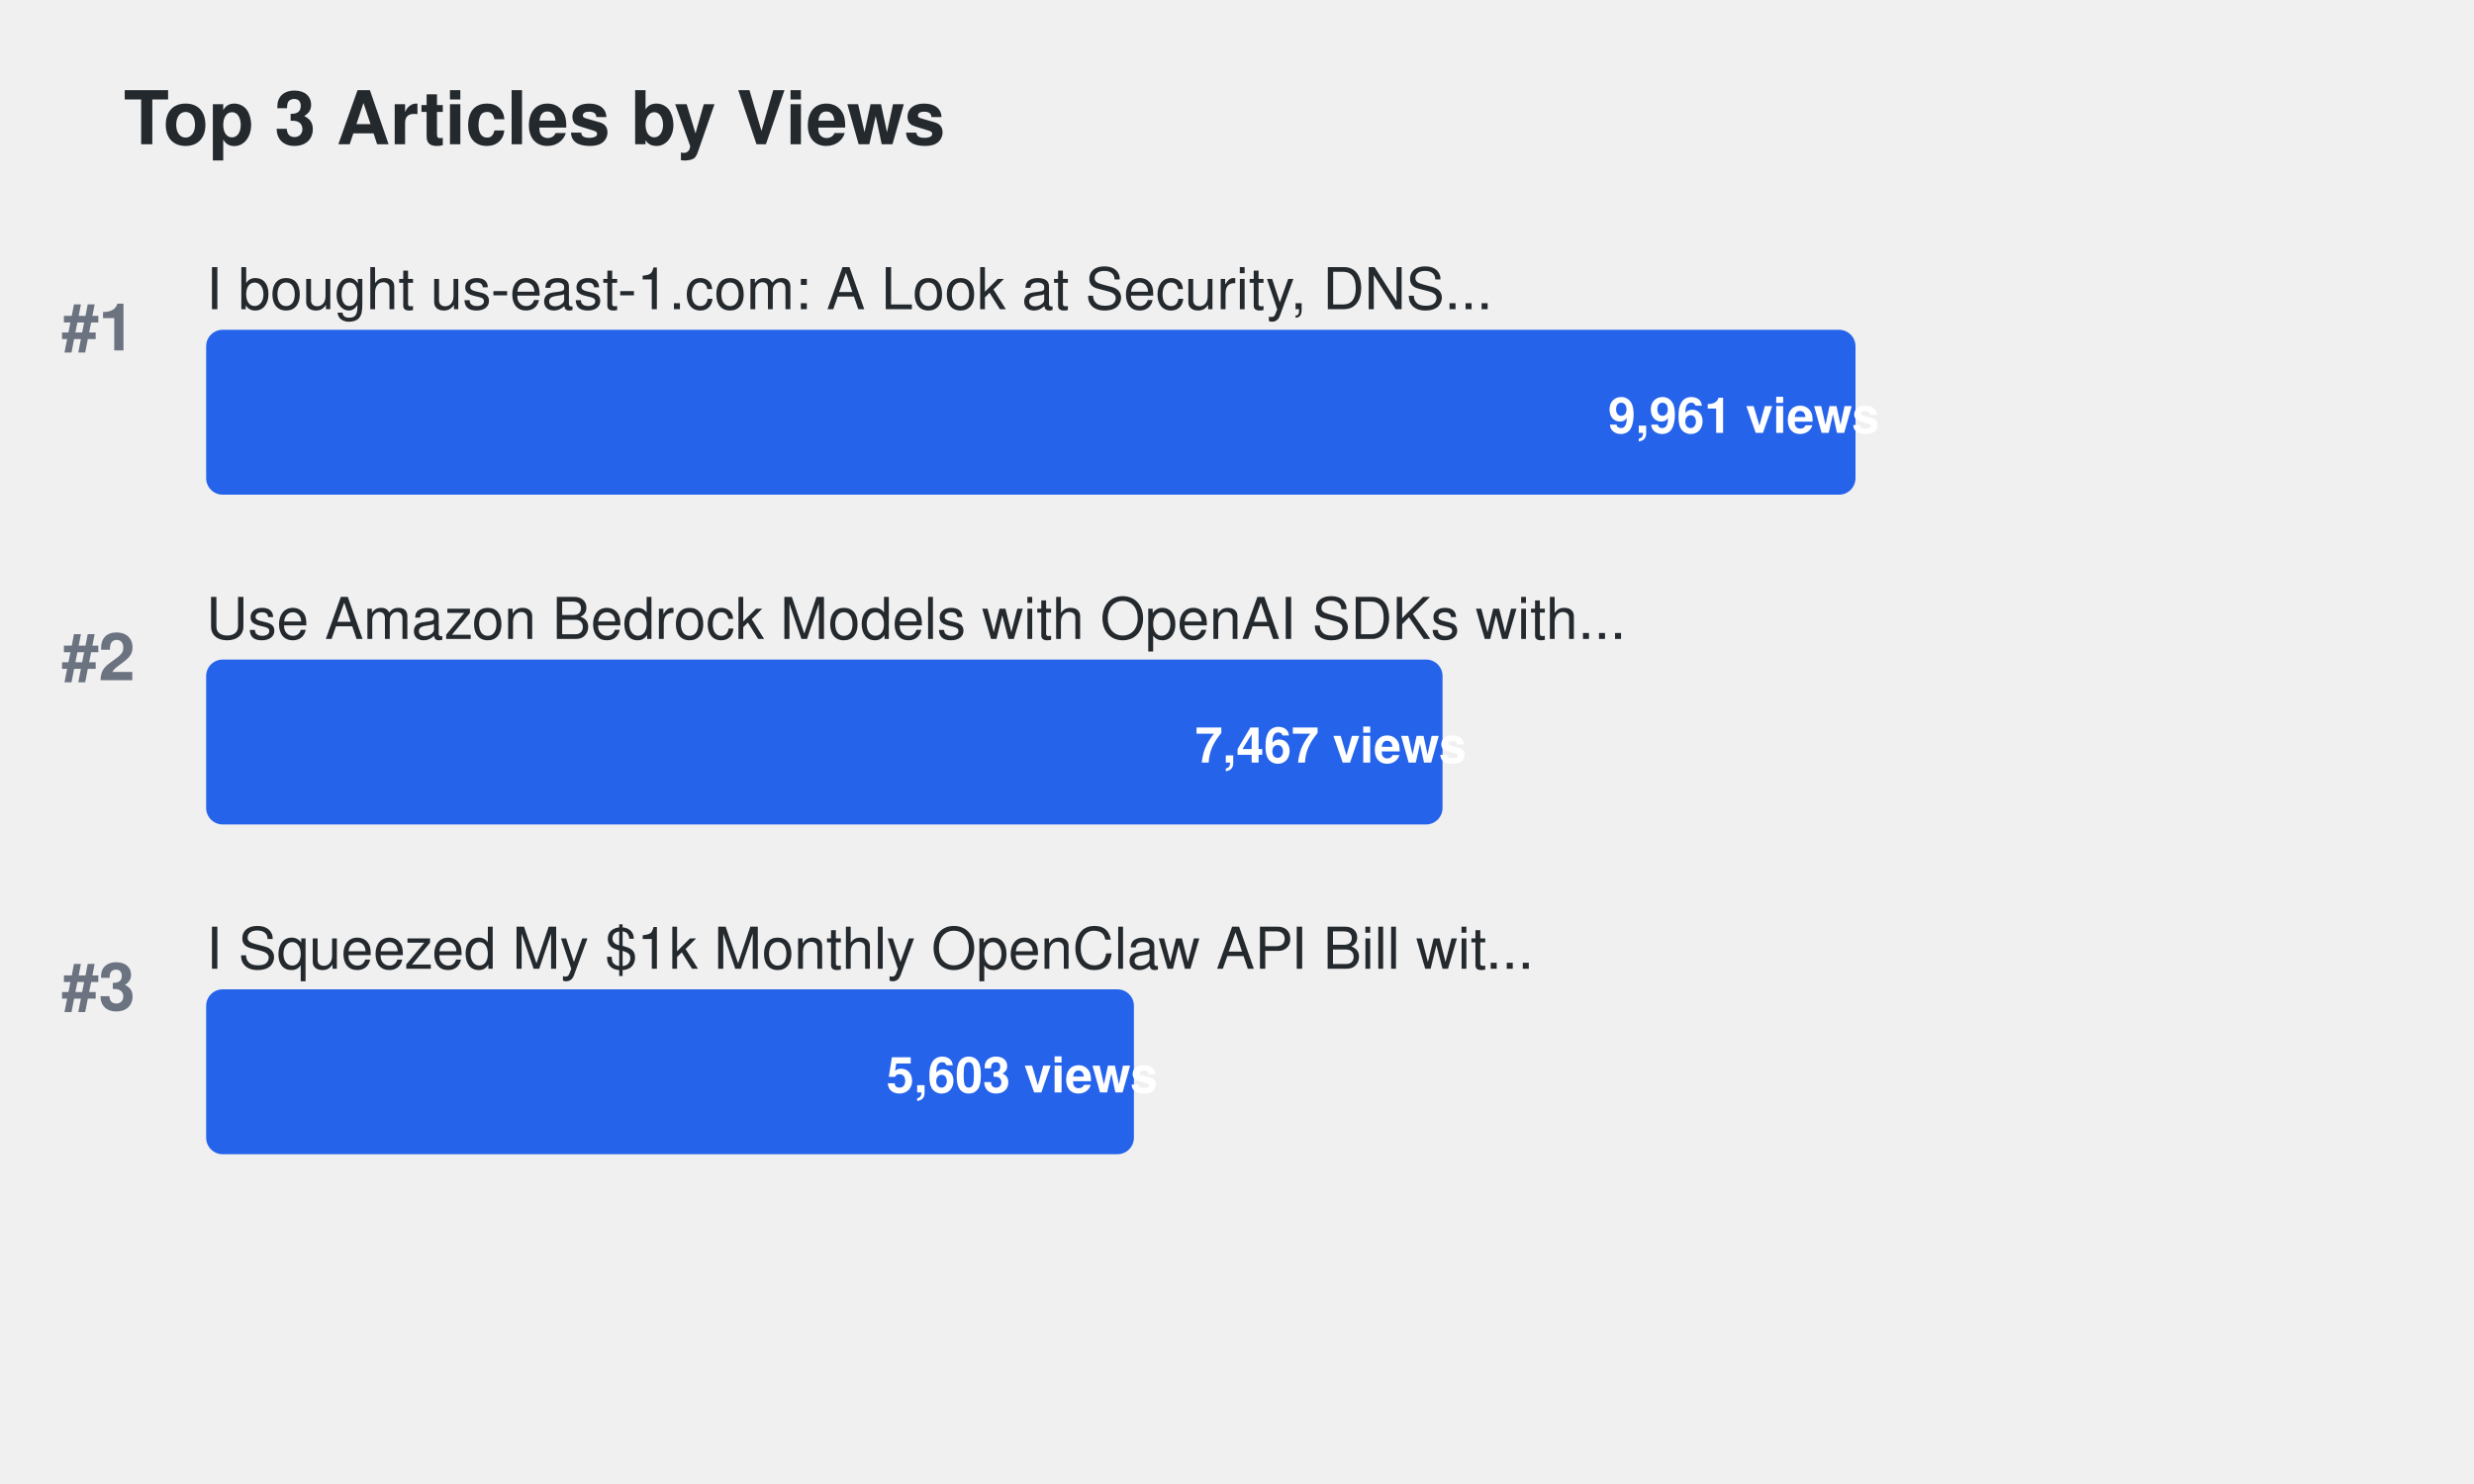
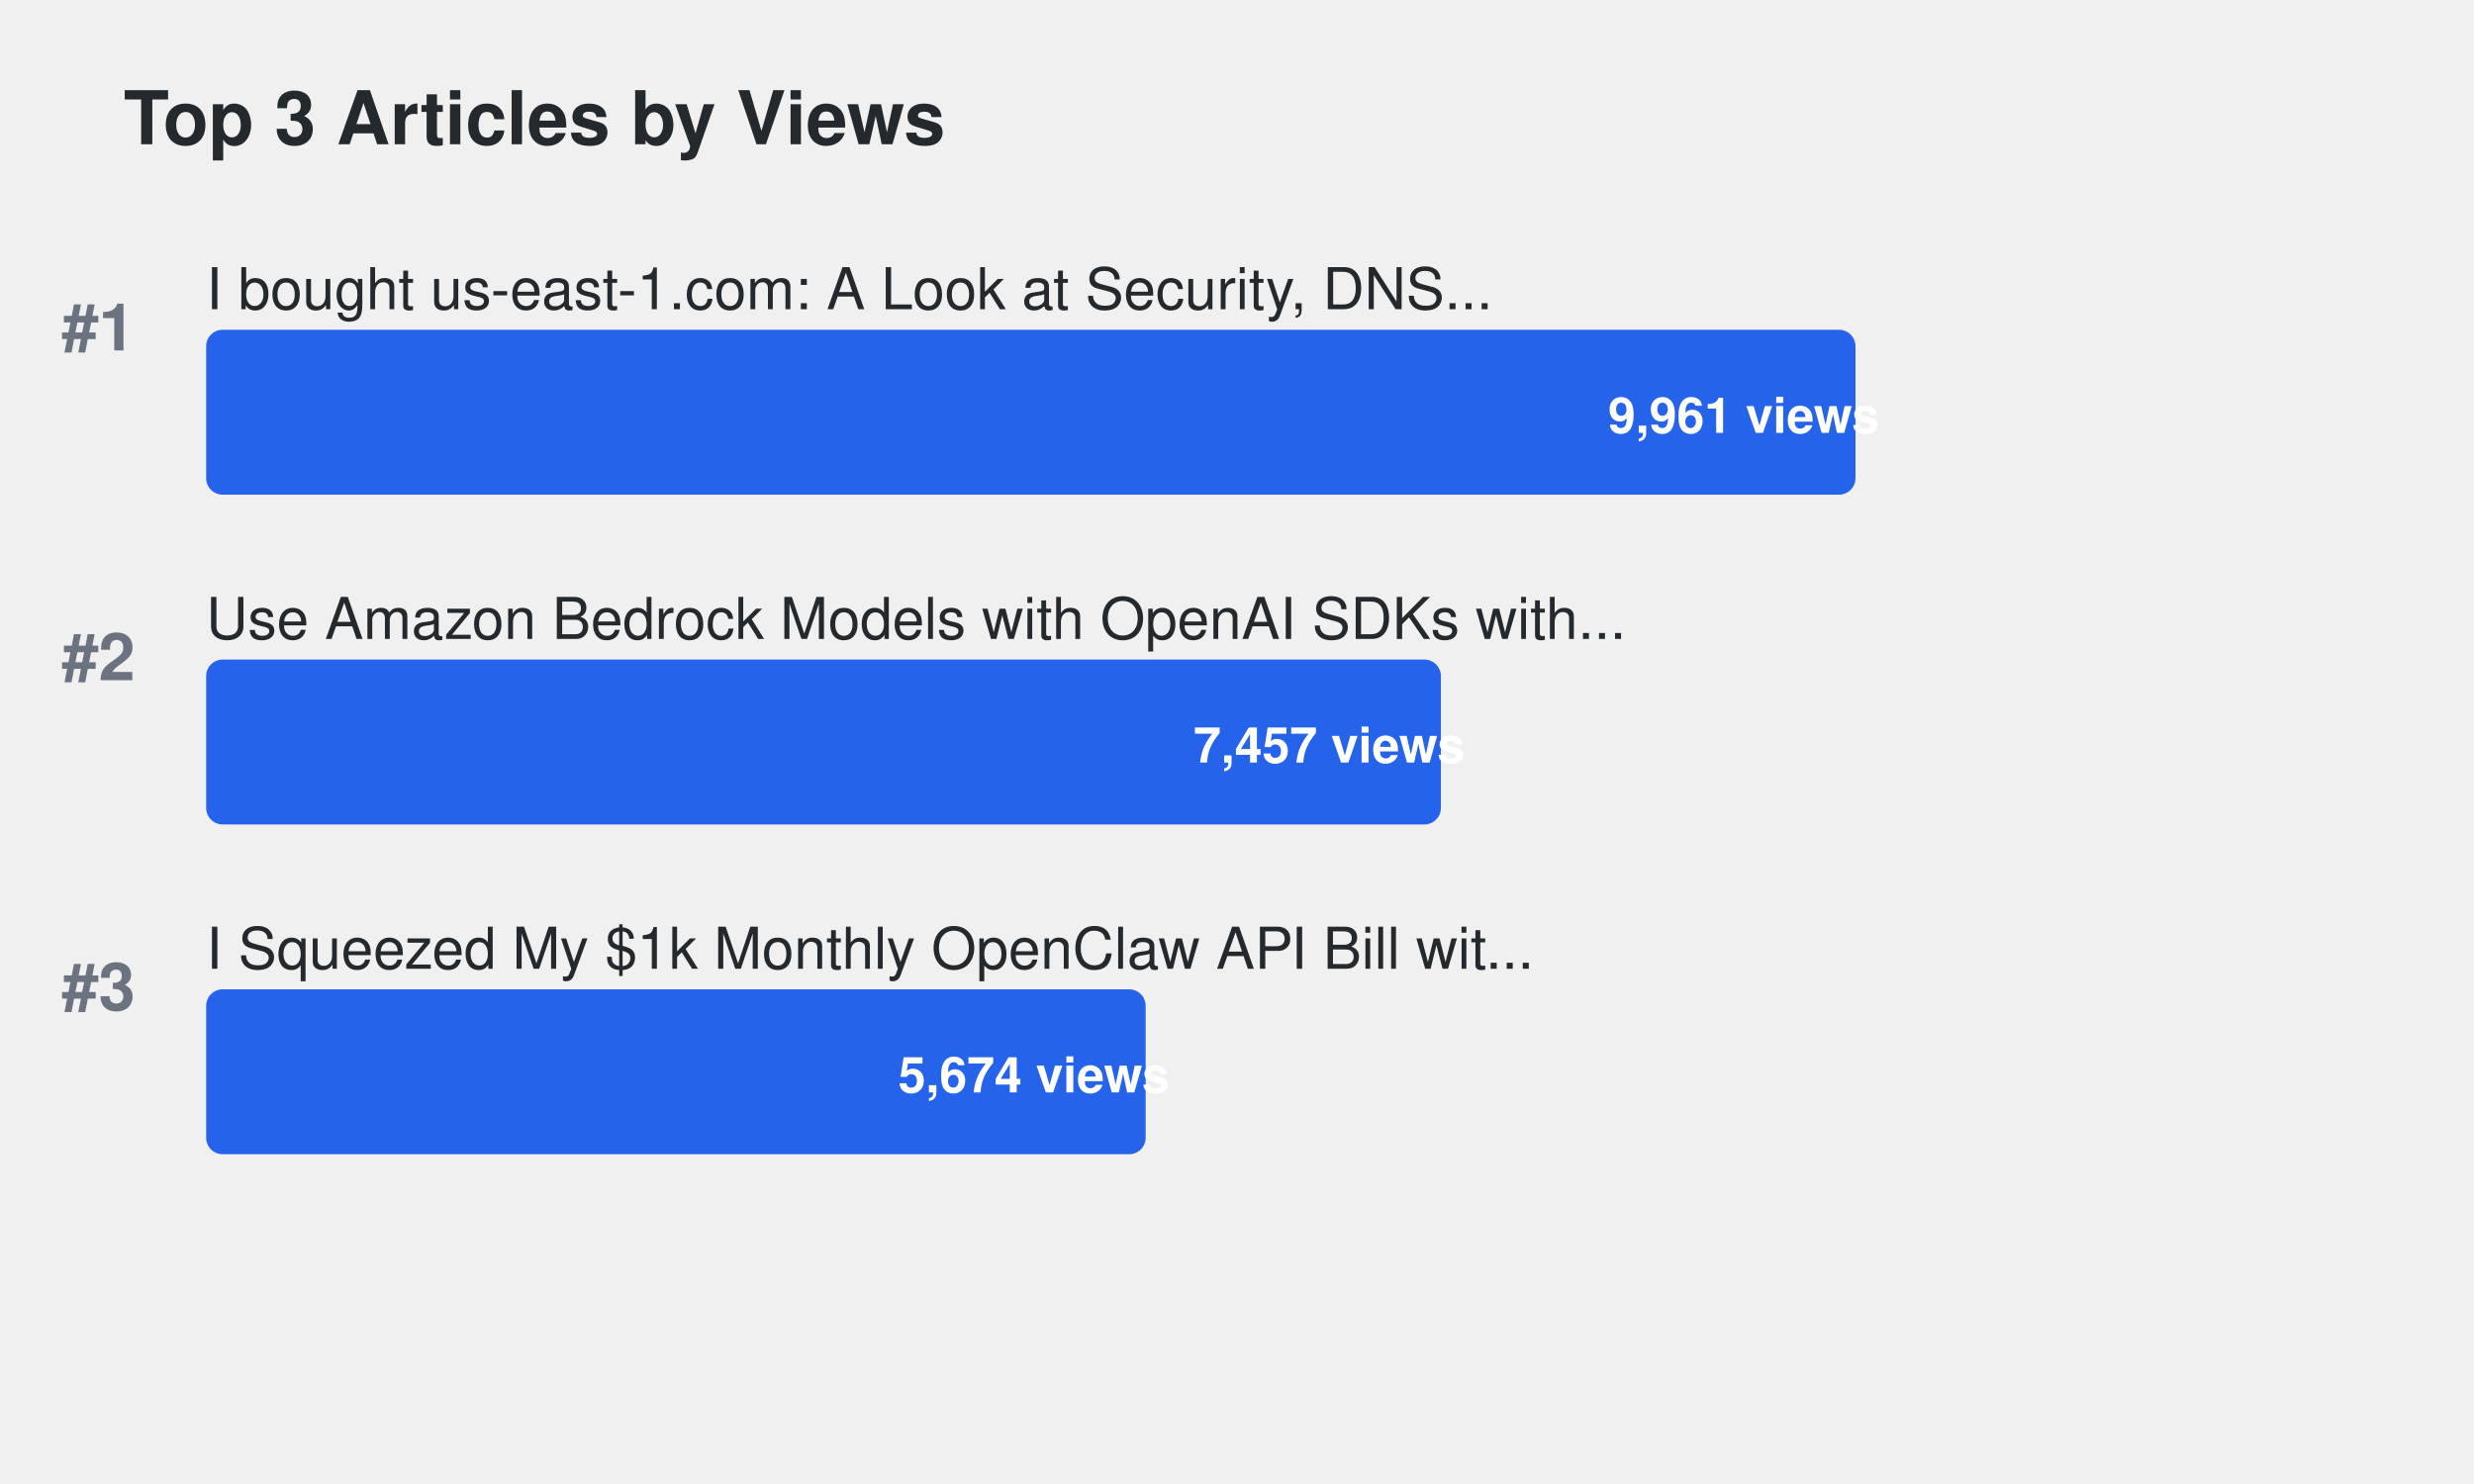
<svg xmlns="http://www.w3.org/2000/svg" width="600" height="360">
  <defs>
    <style>
.title { font-family: -apple-system, BlinkMacSystemFont, "Segoe UI", Helvetica, Arial, sans-serif; font-size: 18px; font-weight: 600; fill: #24292e; }
.article-title { font-family: -apple-system, BlinkMacSystemFont, "Segoe UI", Helvetica, Arial, sans-serif; font-size: 14px; font-weight: 500; fill: #24292e; }
.metric-value { font-family: -apple-system, BlinkMacSystemFont, "Segoe UI", Helvetica, Arial, sans-serif; font-size: 12px; font-weight: 600; fill: #ffffff; }
.rank { font-family: -apple-system, BlinkMacSystemFont, "Segoe UI", Helvetica, Arial, sans-serif; font-size: 16px; font-weight: 700; fill: #6b7280; }
.bar { rx: 4; ry: 4; }
.bar:hover { opacity: 0.8; cursor: pointer; }
a { text-decoration: none; }
a:hover .article-title { fill: #0969da; text-decoration: underline; }
a:hover .bar { opacity: 0.9; }
</style>
  </defs>
  <text x="30" y="35" class="title">Top 3 Articles by Views</text>
  <text x="15" y="85" class="rank">#1</text>
  <a href="https://dev.to/aws-builders/i-bought-us-east-1com-a-look-at-security-dns-traffic-and-protecting-aws-users-15ng" target="_blank">
    <text x="50" y="75" class="article-title">I bought us-east-1.com: A Look at Security, DNS...</text>
    <rect x="50" y="80" width="400.0" height="40" fill="#2563eb" class="bar">
</rect>
    <text x="390.0" y="105" class="metric-value" fill="#ffffff">9,961 views</text>
  </a>
  <text x="15" y="165" class="rank">#2</text>
  <a href="https://dev.to/aws-builders/use-amazon-bedrock-models-via-an-openai-api-compatible-serverless-endpoint-now-without-fixed-cost-5hf5" target="_blank">
    <text x="50" y="155" class="article-title">Use Amazon Bedrock Models with OpenAI SDKs with...</text>
-     <rect x="50" y="160" width="299.849" height="40" fill="#2563eb" class="bar">
+     <rect x="50" y="160" width="299.448" height="40" fill="#2563eb" class="bar">
</rect>
-     <text x="289.849" y="185" class="metric-value" fill="#ffffff">7,467 views</text>
+     <text x="289.448" y="185" class="metric-value" fill="#ffffff">7,457 views</text>
  </a>
  <text x="15" y="245" class="rank">#3</text>
  <a href="https://dev.to/aws-builders/i-squeezed-my-1k-monthly-openclaw-api-bill-with-20month-in-aws-credits-heres-the-exact-setup-3gj4" target="_blank">
    <text x="50" y="235" class="article-title">I Squeezed My $1k Monthly OpenClaw API Bill wit...</text>
-     <rect x="50" y="240" width="224.997" height="40" fill="#2563eb" class="bar">
+     <rect x="50" y="240" width="227.849" height="40" fill="#2563eb" class="bar">
</rect>
-     <text x="214.997" y="265" class="metric-value" fill="#ffffff">5,603 views</text>
+     <text x="217.849" y="265" class="metric-value" fill="#ffffff">5,674 views</text>
  </a>
</svg>
